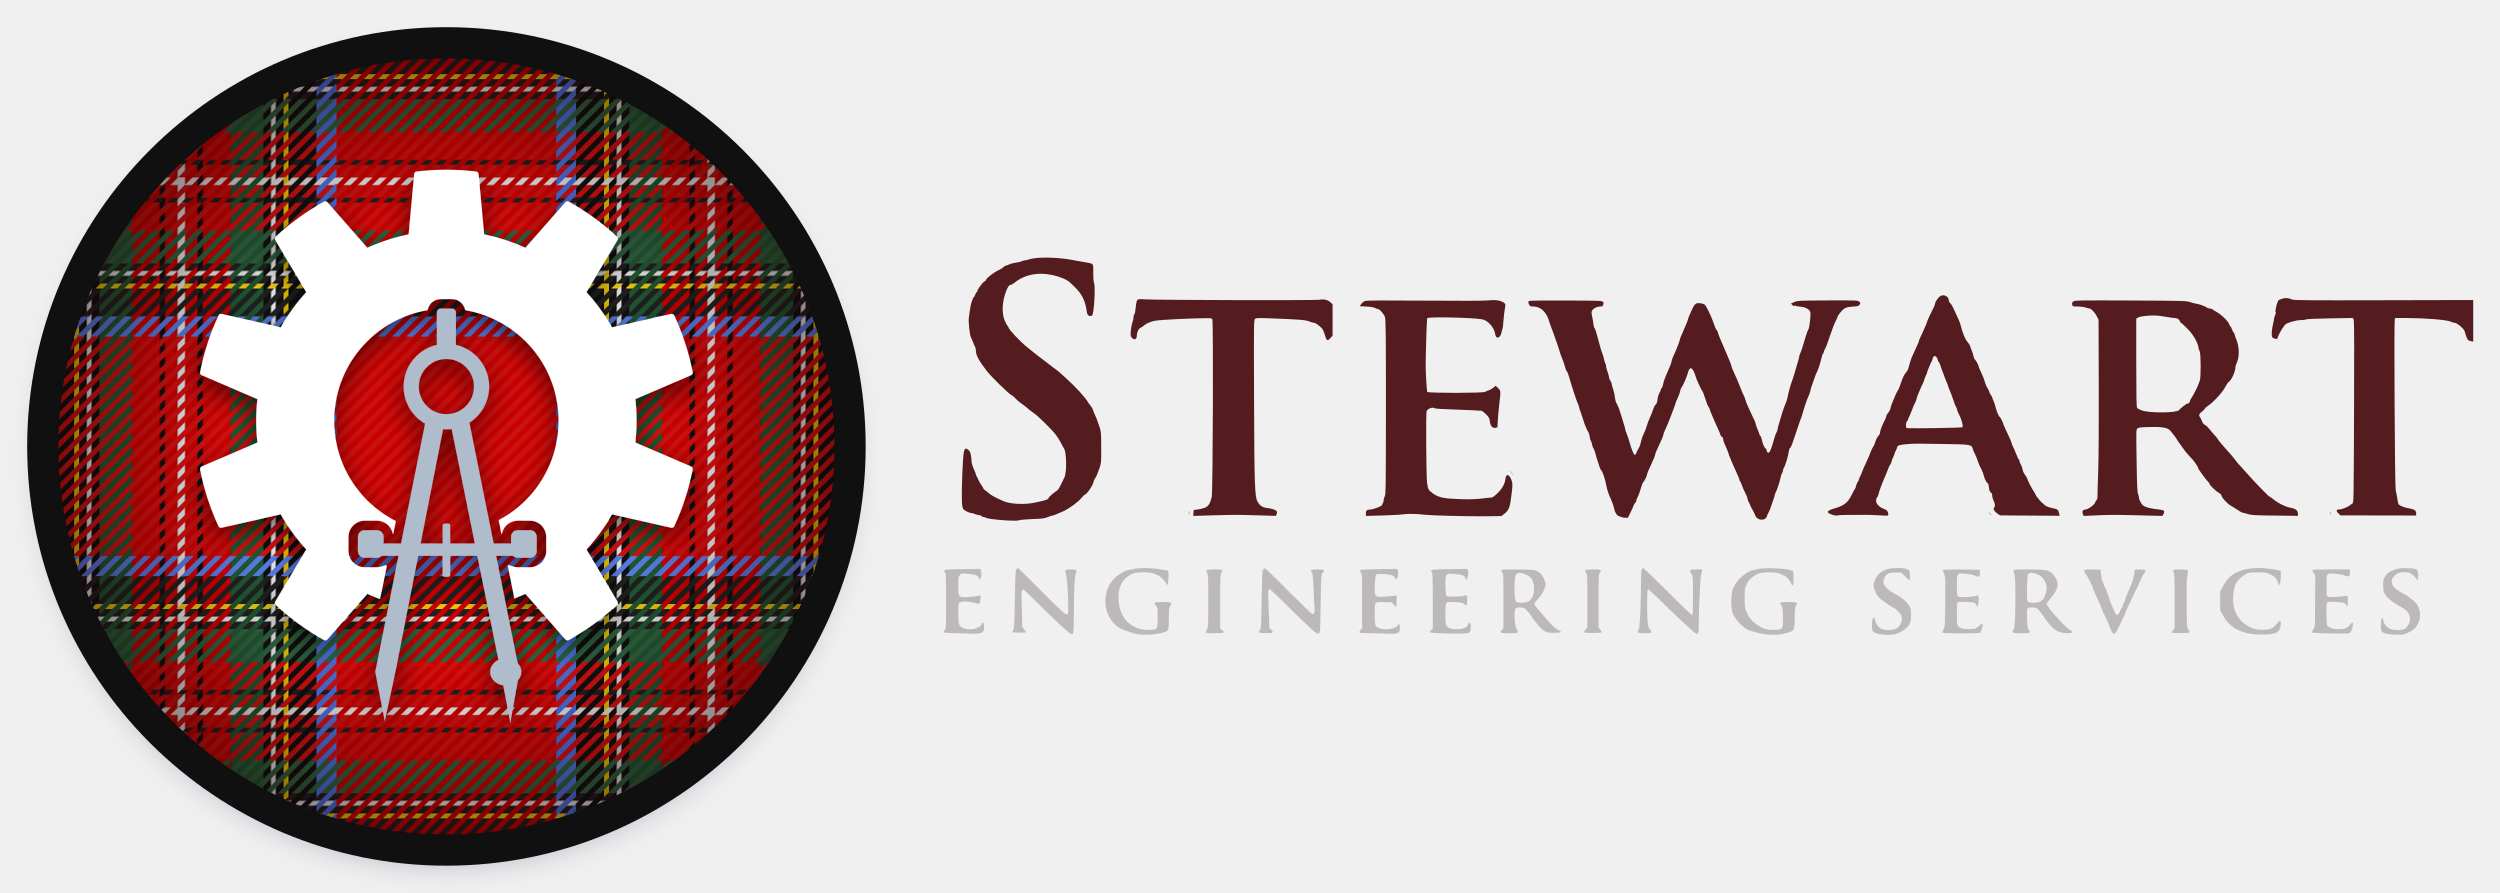
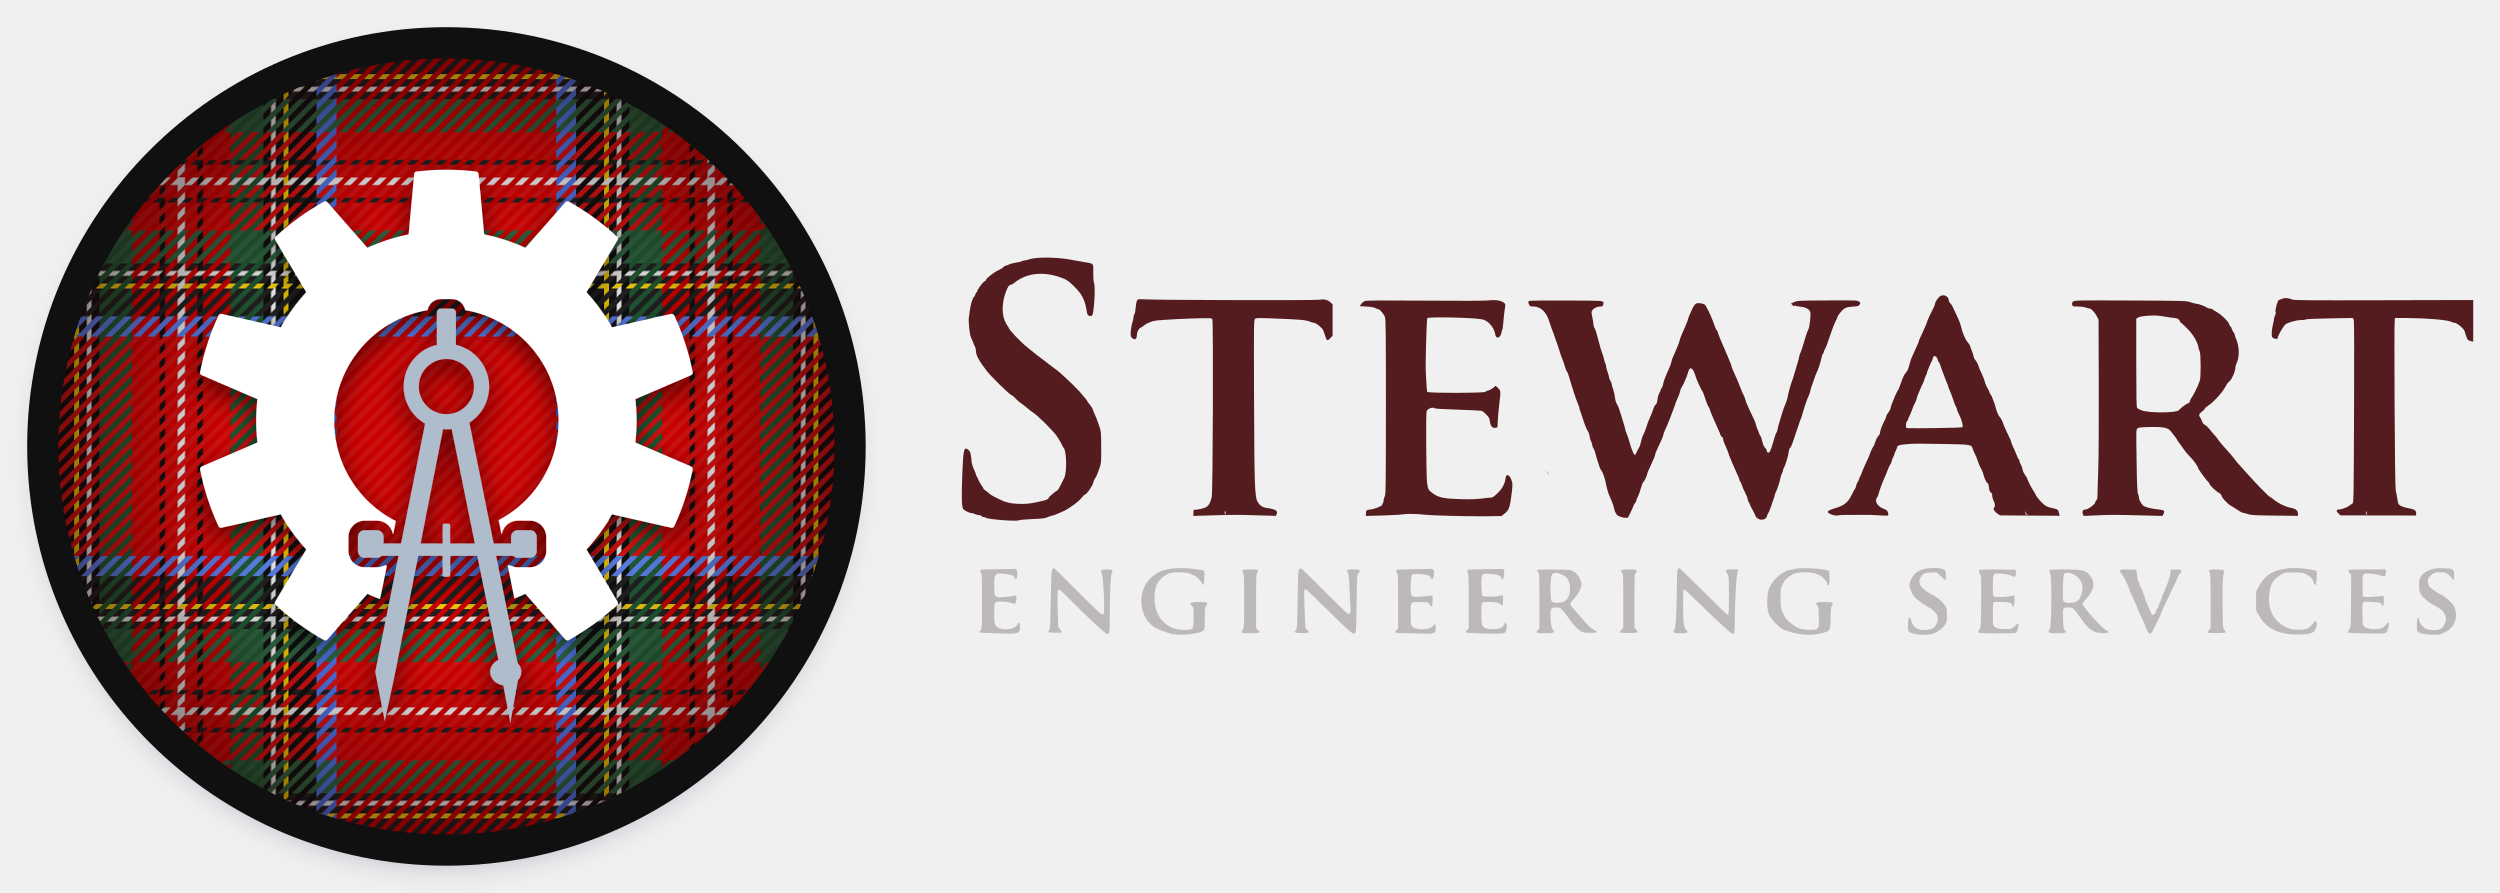
<svg xmlns="http://www.w3.org/2000/svg" viewBox="0 0 1288 460" width="1288" height="460">
  <defs>
    <pattern id="bd-tt-h" patternUnits="userSpaceOnUse" width="210" height="210" patternTransform="translate(173.4 173.4) scale(1.3)">
      <defs>
        <pattern id="bd-twill" width="4" height="4" patternUnits="userSpaceOnUse" patternTransform="rotate(45)">
          <rect width="2" height="4" fill="#fff" />
        </pattern>
        <mask id="bd-weft">
          <rect width="210" height="210" fill="url(#bd-twill)" />
        </mask>
      </defs>
      <g>
        <rect x="0" width="87" height="210" fill="#C80000" />
        <rect x="87" width="8" height="210" fill="#4A6FDB" />
        <rect x="95" width="11" height="210" fill="#101010" />
        <rect x="106" width="2" height="210" fill="#E8C000" />
        <rect x="108" width="3" height="210" fill="#101010" />
        <rect x="111" width="2" height="210" fill="#E0E0E0" />
        <rect x="113" width="3" height="210" fill="#101010" />
        <rect x="116" width="13" height="210" fill="#1E5631" />
        <rect x="129" width="11" height="210" fill="#C80000" />
        <rect x="140" width="2" height="210" fill="#101010" />
        <rect x="142" width="5" height="210" fill="#C80000" />
        <rect x="147" width="3" height="210" fill="#E0E0E0" />
        <rect x="150" width="5" height="210" fill="#C80000" />
        <rect x="155" width="2" height="210" fill="#101010" />
        <rect x="157" width="11" height="210" fill="#C80000" />
        <rect x="168" width="13" height="210" fill="#1E5631" />
        <rect x="181" width="3" height="210" fill="#101010" />
        <rect x="184" width="2" height="210" fill="#E0E0E0" />
        <rect x="186" width="3" height="210" fill="#101010" />
        <rect x="189" width="2" height="210" fill="#E8C000" />
        <rect x="191" width="11" height="210" fill="#101010" />
        <rect x="202" width="8" height="210" fill="#4A6FDB" />
      </g>
      <g mask="url(#bd-weft)" opacity="1">
        <g style="filter:none">
          <rect y="0" height="87" width="210" fill="#C80000" />
          <rect y="87" height="8" width="210" fill="#4A6FDB" />
          <rect y="95" height="11" width="210" fill="#101010" />
          <rect y="106" height="2" width="210" fill="#E8C000" />
          <rect y="108" height="3" width="210" fill="#101010" />
          <rect y="111" height="2" width="210" fill="#E0E0E0" />
          <rect y="113" height="3" width="210" fill="#101010" />
          <rect y="116" height="13" width="210" fill="#1E5631" />
          <rect y="129" height="11" width="210" fill="#C80000" />
          <rect y="140" height="2" width="210" fill="#101010" />
          <rect y="142" height="5" width="210" fill="#C80000" />
          <rect y="147" height="3" width="210" fill="#E0E0E0" />
          <rect y="150" height="5" width="210" fill="#C80000" />
          <rect y="155" height="2" width="210" fill="#101010" />
          <rect y="157" height="11" width="210" fill="#C80000" />
          <rect y="168" height="13" width="210" fill="#1E5631" />
          <rect y="181" height="3" width="210" fill="#101010" />
          <rect y="184" height="2" width="210" fill="#E0E0E0" />
          <rect y="186" height="3" width="210" fill="#101010" />
          <rect y="189" height="2" width="210" fill="#E8C000" />
          <rect y="191" height="11" width="210" fill="#101010" />
          <rect y="202" height="8" width="210" fill="#4A6FDB" />
        </g>
      </g>
      <rect width="210" height="210" fill="url(#bd-twill)" opacity=".07" />
    </pattern>
    <radialGradient id="bd-vig-h">
      <stop offset="58%" stop-color="#140000" stop-opacity="0" />
      <stop offset="100%" stop-color="#140000" stop-opacity=".4" />
    </radialGradient>
    <filter id="bd-sh-h" x="-25%" y="-25%" width="150%" height="150%">
      <feGaussianBlur in="SourceAlpha" stdDeviation="7" />
      <feOffset dy="5" result="b" />
      <feFlood flood-color="#000" flood-opacity=".55" />
      <feComposite in2="b" operator="in" />
      <feMerge>
        <feMergeNode />
        <feMergeNode in="SourceGraphic" />
      </feMerge>
    </filter>
    <filter id="bd-out-h" x="-20%" y="-20%" width="140%" height="140%">
      <feGaussianBlur in="SourceAlpha" stdDeviation="8" />
      <feOffset dy="6" result="b" />
      <feFlood flood-color="#0E2338" flood-opacity=".28" />
      <feComposite in2="b" operator="in" />
      <feMerge>
        <feMergeNode />
        <feMergeNode in="SourceGraphic" />
      </feMerge>
    </filter>
  </defs>
  <g filter="url(#bd-out-h)">
    <circle cx="230" cy="230" r="208.0" fill="#101010" />
  </g>
  <circle cx="230" cy="230" r="200" fill="url(#bd-tt-h)" />
  <circle cx="230" cy="230" r="200" fill="url(#bd-vig-h)" />
  <circle cx="230" cy="230" r="208.0" fill="none" stroke="#101010" stroke-width="16" />
  <g filter="url(#bd-sh-h)" transform="translate(101.6 89.4) scale(.98)">
    <defs>
      <mask id="ko-mr" maskUnits="userSpaceOnUse" x="-20" y="-20" width="320" height="340">
        <rect x="-20" y="-20" width="320" height="340" fill="#fff" />
        <g fill="#000" stroke="#000" stroke-width="10" stroke-linejoin="round">
          <rect x="126" y="71" width="10" height="24" rx="2" />
          <circle cx="131" cy="112" r="18.5" fill="none" stroke="#000" stroke-width="8" />
          <path d="M120.5 128H130.5L104.2 262 98.6 288 93.6 262Z" />
          <path d="M132.5 128H142.5L169.4 262 164.6 289 159.6 262Z" />
          <ellipse cx="162.2" cy="262" rx="8.2" ry="7.2" />
          <rect x="88" y="194.5" width="87" height="6.5" rx="1" />
          <rect x="84.5" y="187.5" width="13.5" height="14.5" rx="3.5" />
          <rect x="165" y="187.5" width="13.5" height="14.5" rx="3.5" />
          <rect x="129" y="184" width="4" height="28" rx="1" />
          <path d="M118 150H145L178 300H84Z" />
        </g>
      </mask>
    </defs>
    <path mask="url(#ko-mr)" fill="#FFFFFF" stroke="#FFFFFF" stroke-width="3" stroke-linejoin="round" fill-rule="evenodd" d="M149.46 33.24L146.45 0.42A130.5 130.5 0 0 0 115.55 0.42L112.54 33.24A98.5 98.5 0 0 0 89.06 40.87L89.06 40.87L67.33 16.08A130.5 130.5 0 0 0 42.33 34.25L59.20 62.57A98.5 98.5 0 0 0 44.68 82.55L44.68 82.55L12.54 75.26A130.5 130.5 0 0 0 2.99 104.65L33.28 117.65A98.5 98.5 0 0 0 33.28 142.35L33.28 142.35L2.99 155.35A130.5 130.5 0 0 0 12.54 184.74L44.68 177.45A98.5 98.5 0 0 0 59.20 197.43L59.20 197.43L42.33 225.75A130.5 130.5 0 0 0 67.33 243.92L89.06 219.13A98.5 98.5 0 0 0 112.54 226.76L112.54 226.76L115.55 259.58A130.5 130.5 0 0 0 146.45 259.58L149.46 226.76A98.5 98.5 0 0 0 172.94 219.13L172.94 219.13L194.67 243.92A130.5 130.5 0 0 0 219.67 225.75L202.80 197.43A98.5 98.5 0 0 0 217.32 177.45L217.32 177.45L249.46 184.74A130.5 130.5 0 0 0 259.01 155.35L228.72 142.35A98.5 98.5 0 0 0 228.72 117.65L228.72 117.65L259.01 104.65A130.5 130.5 0 0 0 249.46 75.26L217.32 82.55A98.5 98.5 0 0 0 202.80 62.57L202.80 62.57L219.67 34.25A130.5 130.5 0 0 0 194.67 16.08L172.94 40.87A98.5 98.5 0 0 0 149.46 33.24ZM191.50 130.00A60.5 60.5 0 1 0 70.50 130.00A60.5 60.5 0 1 0 191.50 130.00Z" />
    <g fill="#AEBCCB">
      <rect x="126" y="71" width="10" height="24" rx="2" />
      <circle cx="131" cy="112" r="18.5" fill="none" stroke="#AEBCCB" stroke-width="8" />
      <path d="M120.5 128H130.5L104.2 262 98.6 288 93.6 262Z" />
      <path d="M132.5 128H142.5L169.4 262 164.6 289 159.6 262Z" />
      <ellipse cx="162.2" cy="262" rx="8.2" ry="7.2" />
      <rect x="88" y="194.5" width="87" height="6.5" rx="1" />
      <rect x="84.5" y="187.5" width="13.5" height="14.5" rx="3.5" />
      <rect x="165" y="187.5" width="13.5" height="14.5" rx="3.5" />
      <rect x="129" y="184" width="4" height="28" rx="1" />
    </g>
  </g>
  <g transform="translate(486 132.7) scale(1.4) translate(-297 -74)">
    <g transform="translate(280 0) scale(.25)">
      <g transform="translate(0 1160) scale(.1 -.1)">
        <path fill="#551C20" d="M2020 8630 c-30 -4 -68 -12 -83 -18 -16 -7 -39 -12 -51 -12 -13 0 -36 -6 -52 -14 -16 -8 -56 -17 -89 -21 -33 -4 -77 -16 -97 -26 -20 -10 -43 -19 -51 -19 -8 0 -22 -10 -33 -21 -10 -12 -43 -32 -72 -45 -63 -28 -182 -119 -182 -140 0 -8 -11 -19 -24 -25 -26 -12 -106 -120 -106 -144 0 -8 -4 -15 -9 -15 -5 0 -15 -16 -21 -35 -6 -19 -15 -35 -20 -35 -4 0 -17 -26 -28 -57 -18 -52 -28 -103 -47 -252 -7 -56 13 -249 30 -281 7 -14 21 -45 30 -70 9 -25 23 -57 31 -72 8 -14 14 -44 14 -66 0 -59 49 -149 159 -290 67 -87 324 -338 364 -357 20 -9 47 -32 61 -50 14 -18 49 -48 78 -68 29 -19 70 -51 92 -71 21 -20 63 -52 92 -71 64 -41 271 -245 335 -330 25 -33 58 -87 74 -120 16 -33 35 -67 41 -75 38 -47 43 -351 7 -425 -11 -22 -35 -72 -54 -111 -19 -39 -41 -75 -50 -80 -39 -22 -129 -100 -129 -111 0 -16 -30 -31 -82 -43 -24 -5 -74 -16 -113 -25 -152 -35 -367 -26 -470 20 -129 56 -198 95 -230 130 -5 5 -22 18 -37 28 -16 10 -28 22 -28 27 0 6 -15 32 -34 58 -18 27 -37 59 -41 73 -4 13 -14 33 -21 44 -8 11 -14 25 -14 32 0 7 -14 42 -30 77 -17 36 -32 86 -34 113 -7 107 -18 147 -45 170 -67 57 -77 17 -92 -363 -12 -324 -9 -469 12 -502 14 -23 90 -62 120 -62 11 0 36 -7 57 -16 20 -9 46 -16 58 -15 11 1 27 -5 34 -13 7 -9 22 -16 34 -16 12 0 26 -4 32 -9 27 -25 451 -58 489 -38 11 6 99 14 196 18 147 5 183 10 223 28 27 11 55 21 63 21 15 0 88 28 168 65 86 39 221 137 265 193 23 28 46 52 51 52 26 0 116 126 128 181 5 22 15 48 23 57 19 23 32 54 65 147 27 79 28 83 27 310 -1 213 -2 236 -24 300 -28 87 -56 158 -81 210 -10 22 -19 45 -19 52 0 6 -18 34 -40 62 -22 28 -40 53 -40 57 0 7 -67 90 -120 147 -94 103 -297 291 -350 325 -14 9 -41 30 -62 47 -20 16 -73 57 -117 90 -45 33 -104 78 -130 100 -27 22 -72 58 -100 80 -100 78 -281 269 -281 296 0 4 -6 14 -14 22 -8 8 -27 43 -42 78 -42 100 -40 256 6 394 33 97 57 135 87 135 8 0 33 15 56 34 183 146 445 168 717 57 52 -21 83 -44 156 -116 120 -118 162 -203 189 -387 6 -41 42 -61 74 -41 28 18 53 412 30 479 -9 25 -13 79 -12 157 2 138 14 126 -142 152 -55 9 -134 23 -175 31 -165 32 -401 43 -550 24z M15359 8075 c-30 -16 -79 -84 -79 -109 0 -9 -9 -34 -19 -54 -42 -80 -101 -209 -101 -220 0 -6 -18 -51 -40 -99 -75 -162 -80 -173 -80 -184 0 -6 -18 -50 -41 -97 -64 -139 -75 -164 -88 -212 -7 -25 -18 -63 -24 -85 -6 -22 -24 -54 -40 -72 -16 -17 -37 -55 -48 -85 -41 -119 -55 -154 -71 -178 -9 -14 -23 -41 -31 -60 -55 -128 -66 -159 -73 -194 -3 -21 -20 -53 -35 -71 -16 -18 -29 -40 -29 -50 0 -9 -6 -29 -14 -43 -43 -81 -76 -162 -76 -190 0 -17 -8 -39 -19 -49 -23 -22 -36 -47 -57 -109 -9 -27 -19 -51 -23 -54 -9 -8 -51 -96 -51 -108 0 -6 -24 -62 -54 -124 -29 -62 -59 -131 -66 -153 -7 -22 -19 -49 -26 -60 -8 -11 -14 -27 -14 -36 0 -9 -9 -27 -19 -41 -11 -13 -22 -41 -26 -61 -4 -21 -11 -40 -16 -42 -4 -3 -26 -43 -48 -88 -55 -113 -112 -158 -246 -197 -124 -36 -136 -61 -46 -94 35 -12 63 -16 89 -11 20 3 53 6 72 6 19 0 107 0 195 1 181 3 195 2 358 -7 114 -7 117 -7 117 13 0 41 -21 69 -64 83 -65 22 -116 73 -116 119 0 21 6 43 14 49 8 7 18 27 21 44 8 39 50 156 77 217 19 41 40 91 72 175 6 17 19 41 29 55 9 13 17 32 17 42 0 10 9 35 20 55 11 21 20 43 20 50 0 7 9 30 20 50 11 21 20 43 20 49 0 27 36 39 139 47 138 10 109 10 541 3 418 -7 414 -7 435 -77 6 -19 17 -45 25 -59 16 -28 35 -74 56 -139 8 -25 27 -67 43 -95 15 -28 31 -68 35 -89 9 -47 42 -113 60 -120 8 -3 15 -28 18 -62 4 -43 10 -59 26 -71 16 -11 22 -26 22 -50 0 -19 9 -52 20 -74 23 -45 26 -84 7 -102 -19 -17 5 -57 52 -89 l36 -24 438 -3 439 -3 -7 33 c-13 58 -20 64 -103 81 -46 10 -89 26 -103 38 -13 12 -35 31 -49 43 -30 27 -90 102 -90 113 0 5 -15 31 -33 58 -35 54 -82 147 -92 182 -3 12 -19 37 -34 57 -16 20 -31 54 -35 79 -4 23 -15 56 -26 72 -11 17 -20 40 -20 53 0 12 -4 22 -9 22 -5 0 -15 17 -21 38 -7 20 -30 74 -51 120 -22 45 -39 87 -39 94 0 11 -6 25 -79 180 -23 48 -41 92 -41 97 0 14 -40 90 -50 96 -15 9 -49 89 -60 140 -6 28 -20 69 -30 92 -11 24 -20 48 -20 54 0 6 -9 22 -20 36 -11 14 -20 32 -20 39 0 8 -13 35 -29 62 -17 26 -35 68 -40 94 -6 26 -29 84 -51 130 -22 46 -40 88 -40 95 0 18 -39 89 -55 103 -8 7 -17 28 -21 49 -3 20 -14 54 -23 76 -10 22 -21 52 -25 68 -3 15 -22 44 -40 65 -34 37 -76 139 -97 232 -5 25 -21 70 -35 100 -14 30 -34 73 -44 95 -42 95 -56 121 -77 142 -13 12 -23 32 -23 45 -1 55 -70 91 -121 63z m-55 -907 c9 -12 16 -30 16 -40 0 -10 4 -18 8 -18 4 0 14 -17 21 -37 7 -21 21 -62 32 -90 11 -29 29 -79 41 -110 11 -32 27 -70 34 -85 8 -14 14 -31 14 -38 0 -6 9 -30 19 -53 20 -43 54 -136 73 -197 5 -19 17 -44 24 -55 8 -11 14 -27 14 -37 0 -10 13 -41 28 -70 40 -76 67 -173 54 -195 -6 -9 -671 -20 -819 -14 -19 1 -17 85 2 101 8 7 15 18 15 24 0 6 7 25 16 41 9 17 29 65 45 107 15 43 35 88 43 100 7 13 17 37 21 53 3 17 12 44 19 60 7 17 23 55 35 85 13 30 31 72 42 92 10 20 19 43 19 50 1 7 9 31 20 53 11 22 19 45 20 50 0 14 59 156 69 169 5 6 12 26 16 44 8 38 36 43 59 10z M20390 8035 c-19 -8 -42 -17 -52 -20 -20 -8 -60 -164 -46 -181 5 -7 2 -23 -7 -40 -8 -16 -15 -37 -15 -46 0 -9 -6 -43 -14 -75 -23 -93 -29 -185 -14 -205 18 -24 78 -36 78 -15 0 27 65 145 110 198 23 28 163 69 234 69 34 0 66 4 72 9 5 6 158 13 352 16 l342 6 11 -28 c7 -19 9 -421 5 -1298 -6 -1462 -4 -1394 -30 -1409 -10 -6 -31 -21 -45 -32 -28 -23 -119 -54 -158 -54 -32 0 -30 -26 5 -58 l29 -27 556 -1 557 -1 0 33 c0 43 -24 59 -115 75 -38 6 -88 22 -110 34 -40 23 -40 24 -52 106 -7 46 -18 102 -24 124 -13 42 -26 2465 -14 2512 l5 23 179 0 c284 -2 579 -26 643 -54 21 -9 44 -16 52 -16 39 0 143 -89 152 -130 7 -33 32 -101 43 -118 4 -7 24 -17 45 -22 l36 -8 0 307 0 306 -1319 -3 c-1131 -3 -1323 -1 -1348 11 -44 22 -104 27 -143 12z M3538 8018 c-11 -9 -19 -41 -26 -113 -5 -56 -15 -101 -21 -103 -6 -2 -11 -19 -11 -38 0 -18 -7 -51 -15 -71 -8 -21 -19 -74 -24 -118 -11 -88 -1 -119 47 -136 25 -9 42 18 42 68 0 36 29 91 52 99 10 3 34 19 52 34 41 36 123 68 195 75 111 11 420 27 608 31 186 4 192 4 203 -16 16 -30 8 -2545 -9 -2615 -22 -96 -50 -138 -106 -159 -27 -10 -75 -21 -105 -25 l-55 -6 -3 -44 -3 -44 298 9 c335 9 335 9 673 -1 l245 -7 12 28 c21 47 -22 72 -151 89 -59 8 -98 35 -130 90 -42 71 -48 251 -52 1522 -4 1079 -3 1152 13 1169 16 15 35 16 213 10 440 -16 535 -24 589 -47 24 -10 54 -19 66 -19 22 0 78 -39 120 -84 12 -13 30 -54 40 -90 25 -91 38 -100 81 -53 l34 37 0 231 0 231 -29 27 c-43 40 -96 53 -165 40 -59 -11 -2393 -5 -2571 6 -66 5 -94 3 -107 -7z M8700 8009 c-45 -6 -420 -7 -926 -3 -622 5 -861 3 -885 -5 -19 -6 -44 -26 -57 -44 l-22 -32 97 -6 c63 -3 110 -11 130 -22 18 -9 38 -17 46 -17 22 0 83 -72 98 -116 12 -32 14 -261 14 -1324 -1 -1195 -2 -1287 -18 -1317 -9 -18 -17 -45 -17 -62 0 -16 -4 -33 -10 -36 -5 -3 -10 -14 -10 -24 0 -20 -134 -71 -187 -71 -38 0 -53 -16 -53 -58 l0 -35 258 7 c141 4 276 12 298 18 39 9 223 5 304 -7 78 -11 632 -26 875 -23 l261 3 50 40 c63 50 78 96 104 327 10 95 10 113 -5 158 -28 84 -79 106 -88 38 -10 -86 -43 -150 -114 -221 -45 -45 -75 -68 -92 -69 -14 0 -37 -3 -51 -4 -171 -22 -237 -25 -410 -20 -240 7 -321 24 -404 85 -68 50 -71 56 -85 156 -13 91 -19 1016 -7 1053 11 34 85 65 112 47 16 -11 102 -16 352 -24 181 -6 338 -14 348 -17 11 -4 40 -28 66 -54 40 -41 47 -53 53 -102 9 -70 38 -103 83 -94 l29 7 6 117 c4 64 14 171 22 237 22 175 21 185 -19 224 l-35 34 -39 -32 c-22 -17 -54 -34 -71 -37 -17 -4 -36 -13 -42 -20 -16 -20 -843 -21 -856 -1 -7 11 -24 305 -23 397 4 302 17 678 23 688 15 22 640 10 803 -16 91 -15 182 -117 199 -224 12 -75 76 -54 91 30 4 20 10 42 14 47 4 6 11 60 15 120 4 61 13 141 20 179 12 67 12 70 -9 88 -44 37 -128 50 -236 37z M9313 8003 c-26 -5 -28 -18 -10 -56 11 -24 18 -27 61 -27 109 0 198 -84 236 -225 5 -16 20 -59 33 -95 25 -64 32 -85 67 -185 9 -27 22 -66 30 -85 7 -19 18 -55 25 -80 7 -25 19 -61 28 -80 21 -50 37 -97 53 -155 8 -27 19 -51 24 -53 5 -2 19 -36 30 -75 42 -148 113 -363 131 -399 10 -20 19 -44 19 -53 0 -9 8 -37 19 -63 10 -26 28 -81 41 -122 22 -75 55 -152 76 -180 6 -8 14 -37 18 -64 3 -27 11 -55 17 -63 7 -7 16 -34 20 -60 5 -26 14 -50 20 -53 5 -4 16 -31 24 -61 13 -50 20 -76 62 -204 9 -27 22 -54 29 -60 18 -14 53 -116 69 -200 16 -86 38 -150 77 -234 16 -35 35 -89 41 -120 6 -31 17 -62 24 -69 7 -7 13 -17 13 -22 0 -17 82 -50 124 -50 l43 0 41 83 c22 45 43 92 46 104 4 11 13 27 21 33 8 7 15 20 15 29 0 9 7 30 16 46 20 39 41 97 60 165 8 30 21 60 28 65 15 11 56 97 56 116 0 6 9 33 21 58 12 25 29 64 39 86 10 22 27 61 39 88 11 26 21 54 21 63 0 8 8 32 19 52 17 35 26 54 80 175 11 26 21 54 21 62 0 13 13 44 61 150 10 22 27 65 38 95 11 30 34 90 51 134 16 43 30 82 30 87 0 5 13 36 29 69 16 33 32 78 36 100 4 22 12 46 18 53 22 23 87 173 101 232 17 70 53 74 83 8 12 -27 25 -61 29 -78 8 -35 81 -193 99 -215 7 -8 27 -61 44 -117 18 -56 39 -107 47 -114 8 -6 14 -18 14 -25 0 -7 9 -33 19 -56 10 -24 29 -68 41 -98 13 -30 40 -92 61 -137 22 -46 39 -88 39 -95 0 -7 9 -19 20 -26 11 -7 20 -23 20 -36 0 -22 15 -61 61 -163 10 -24 19 -47 19 -53 0 -5 9 -29 19 -52 10 -24 29 -68 41 -98 13 -30 40 -92 61 -137 22 -46 39 -89 39 -97 0 -8 4 -17 9 -21 5 -3 15 -22 21 -43 11 -36 36 -92 72 -163 10 -20 18 -45 18 -56 0 -10 6 -27 14 -38 7 -11 17 -31 21 -45 4 -14 20 -45 35 -70 15 -25 33 -63 41 -84 29 -81 154 -88 174 -9 3 15 12 35 19 43 7 8 23 47 36 85 12 39 31 93 41 120 11 28 19 56 19 64 0 7 7 25 15 39 19 34 61 165 70 217 4 22 13 50 21 62 8 12 14 30 14 40 0 10 6 27 13 38 20 30 67 184 71 235 3 24 10 49 18 55 14 11 30 47 60 140 11 33 23 69 27 80 5 11 21 58 36 105 14 46 31 93 36 103 6 10 18 48 28 85 25 90 69 219 91 262 9 19 20 53 24 75 4 22 14 54 21 70 7 17 23 62 35 100 13 39 27 77 32 85 23 40 55 136 74 220 8 36 19 67 24 68 6 2 10 11 10 21 0 9 6 26 14 37 15 22 34 71 96 255 21 63 50 136 64 162 14 25 26 50 26 56 0 22 64 104 101 128 31 20 54 26 124 31 78 4 88 7 103 30 15 23 15 25 -8 44 -23 18 -42 19 -464 17 -429 -2 -442 -3 -490 -24 l-49 -22 23 -23 c18 -18 24 -20 31 -9 5 8 9 9 9 3 0 -7 26 -13 68 -16 82 -5 146 -40 155 -85 8 -41 -13 -224 -29 -250 -15 -24 -40 -98 -74 -218 -12 -44 -31 -98 -41 -121 -10 -23 -19 -47 -19 -55 0 -8 -9 -45 -21 -84 -11 -38 -30 -101 -41 -140 -25 -84 -37 -123 -48 -150 -21 -57 -51 -167 -60 -220 -6 -33 -21 -82 -34 -110 -13 -27 -35 -88 -49 -135 -14 -47 -35 -116 -46 -155 -12 -38 -21 -77 -21 -85 0 -8 -7 -28 -16 -45 -16 -29 -21 -47 -62 -187 -25 -87 -48 -124 -68 -107 -8 6 -14 19 -14 29 0 10 -7 23 -16 31 -23 19 -40 58 -54 122 -6 31 -15 57 -20 57 -5 0 -14 17 -20 38 -7 20 -20 56 -31 79 -10 24 -19 49 -19 58 0 16 -17 55 -96 220 -29 61 -55 126 -59 145 -4 19 -15 49 -25 65 -9 17 -27 57 -39 90 -31 82 -67 167 -107 253 -19 40 -34 79 -34 87 0 8 -9 34 -19 57 -10 24 -29 68 -41 98 -13 30 -34 80 -47 110 -48 106 -93 219 -93 233 0 6 -6 18 -14 26 -14 15 -23 37 -60 141 -33 90 -95 216 -118 237 -10 9 -40 18 -68 21 -73 7 -84 -5 -159 -182 -12 -27 -21 -53 -21 -59 0 -6 -8 -29 -18 -51 -11 -23 -29 -66 -41 -96 -13 -30 -32 -74 -42 -98 -10 -23 -19 -48 -19 -55 0 -13 -31 -98 -60 -162 -10 -22 -27 -61 -39 -88 -11 -26 -21 -54 -21 -63 0 -15 -26 -86 -60 -159 -40 -89 -59 -142 -65 -182 -4 -23 -13 -47 -21 -54 -8 -6 -14 -18 -14 -27 0 -8 -9 -30 -21 -48 -11 -19 -23 -60 -26 -91 -4 -43 -12 -64 -29 -79 -13 -12 -30 -48 -39 -79 -10 -31 -30 -82 -45 -113 -15 -32 -36 -86 -46 -122 -10 -36 -30 -88 -45 -117 -15 -28 -33 -80 -39 -114 -7 -35 -21 -76 -32 -92 -12 -17 -27 -46 -34 -66 -7 -20 -18 -36 -25 -36 -15 0 -49 82 -79 190 -12 44 -31 99 -41 123 -10 23 -19 48 -19 55 0 6 -9 41 -20 77 -11 36 -34 111 -51 167 -16 56 -41 117 -53 136 -15 22 -25 56 -30 101 -4 37 -16 89 -26 117 -11 27 -20 60 -20 72 0 12 -9 36 -20 52 -11 17 -20 39 -20 51 0 12 -11 52 -25 89 -13 37 -22 72 -19 76 3 5 -2 21 -10 37 -8 15 -17 46 -21 67 -4 22 -15 60 -25 85 -17 43 -32 96 -81 280 -12 47 -27 88 -33 92 -5 3 -11 19 -13 35 -6 51 -13 97 -25 150 -9 45 -9 56 6 78 21 32 72 55 120 55 30 0 35 4 41 31 8 37 7 38 -42 50 -37 8 -996 10 -1040 2z M17312 7993 c-15 -13 -20 -25 -15 -45 5 -28 7 -28 82 -28 42 -1 94 -7 116 -15 22 -8 48 -15 58 -15 24 0 82 -63 110 -120 l22 -45 3 -945 c2 -598 -1 -1070 -8 -1285 -7 -187 -12 -356 -11 -377 0 -20 -6 -41 -14 -48 -8 -7 -15 -17 -15 -22 0 -37 -107 -118 -156 -118 -29 0 -43 -28 -31 -61 l12 -32 205 9 c216 9 244 9 680 -2 l275 -7 14 25 c25 48 13 62 -59 69 -103 10 -192 30 -227 51 -33 19 -73 89 -73 125 0 11 -6 36 -14 54 -11 26 -16 136 -21 491 -7 447 -7 456 12 473 17 14 48 18 184 21 189 4 264 -10 302 -57 12 -15 36 -43 52 -64 17 -20 36 -49 44 -63 7 -15 28 -45 45 -67 17 -22 45 -60 61 -85 17 -25 55 -70 85 -100 58 -58 120 -146 120 -168 0 -14 130 -191 156 -212 7 -7 14 -18 14 -24 0 -17 99 -111 137 -130 21 -10 35 -26 39 -44 8 -33 86 -116 134 -143 19 -11 47 -27 61 -37 79 -53 96 -63 119 -68 14 -2 50 -12 80 -22 46 -14 111 -17 393 -20 l337 -4 0 25 c0 56 -30 80 -119 97 -68 13 -171 63 -235 116 -30 24 -59 44 -63 44 -12 0 -226 221 -343 354 -52 59 -104 118 -116 129 -12 12 -34 40 -50 62 -16 21 -36 46 -44 55 -8 9 -37 42 -65 74 -27 32 -65 75 -84 95 -18 20 -43 52 -56 71 -12 19 -35 49 -51 65 -16 17 -48 54 -71 84 -24 30 -56 61 -73 69 -19 9 -33 27 -41 51 -7 20 -20 46 -29 59 -24 30 -16 54 31 88 21 16 39 34 39 41 0 6 24 27 54 47 76 50 209 197 246 271 16 33 39 66 50 73 41 25 100 155 100 220 0 11 6 33 14 49 50 101 46 258 -10 380 -7 17 -14 38 -14 46 0 8 -9 25 -19 39 -11 13 -23 36 -26 51 -4 14 -13 31 -21 38 -8 6 -14 15 -14 20 0 37 -124 158 -200 196 -19 10 -41 24 -48 31 -7 6 -25 12 -39 12 -15 0 -34 6 -42 13 -21 18 -127 57 -154 57 -12 0 -51 10 -87 22 -65 22 -71 22 -886 26 -780 3 -821 2 -842 -15z m1353 -223 c60 -11 125 -20 144 -20 35 0 71 -23 71 -46 0 -7 8 -17 17 -22 9 -5 51 -44 93 -86 85 -84 152 -197 165 -277 4 -24 12 -50 18 -58 19 -22 20 -398 2 -434 -8 -17 -15 -34 -15 -38 0 -16 -83 -184 -107 -215 -12 -17 -23 -37 -23 -45 0 -19 -20 -39 -38 -39 -13 0 -110 -75 -124 -96 -27 -41 -426 -45 -543 -5 -32 11 -65 28 -72 37 -10 14 -13 154 -13 666 l0 648 26 17 c26 17 111 28 235 31 30 1 104 -7 164 -18z" />
-         <path fill="#BDB9BA" d="M9028 5482 c9 -10 22 -27 29 -38 6 -10 12 -14 12 -8 1 15 -38 64 -50 64 -5 0 -1 -8 9 -18z M4290 4886 c0 -14 5 -28 10 -31 6 -4 10 7 10 24 0 17 -4 31 -10 31 -5 0 -10 -11 -10 -24z M16071 4895 c-1 -25 17 -45 39 -45 12 1 11 3 -3 11 -10 6 -22 20 -27 32 -8 21 -9 21 -9 2z M21090 4888 c0 -15 5 -30 10 -33 13 -8 13 25 0 45 -8 12 -10 9 -10 -12z M1761 4057 c-19 -24 -22 -64 -29 -479 -7 -369 -10 -409 -26 -427 -9 -10 -13 -22 -8 -25 14 -8 189 -12 197 -4 4 4 -6 23 -22 41 l-30 35 -8 267 c-6 234 -5 269 8 283 14 14 32 -1 180 -149 264 -265 488 -474 534 -498 38 -20 43 9 44 261 1 358 12 609 29 634 25 40 8 54 -67 54 -92 0 -101 -7 -79 -61 24 -59 47 -567 27 -597 -17 -27 -66 16 -395 347 -182 182 -333 331 -337 331 -3 0 -12 -6 -18 -13z M3470 4054 c-25 -7 -54 -14 -64 -14 -30 0 -115 -45 -176 -93 -195 -153 -222 -481 -55 -675 67 -77 136 -113 320 -167 132 -39 451 -5 492 51 9 13 13 62 13 175 0 141 2 159 20 182 39 49 23 57 -123 57 -111 0 -128 -11 -86 -56 23 -25 24 -32 24 -171 0 -183 0 -183 -141 -183 -258 0 -431 184 -435 465 -3 177 54 283 191 356 65 35 283 35 345 1 22 -12 45 -22 51 -22 18 0 103 -86 114 -115 17 -46 27 -26 33 72 7 106 1 123 -42 123 -14 0 -61 7 -104 15 -101 19 -315 19 -377 -1z M5392 4052 c-18 -18 -19 -43 -26 -448 -7 -417 -8 -430 -28 -451 -30 -32 -19 -38 88 -41 107 -4 127 8 80 50 l-26 23 -11 279 c-9 231 -9 280 3 287 7 5 16 8 20 6 3 -1 148 -141 321 -311 322 -316 362 -351 391 -340 24 9 24 14 31 459 6 388 7 411 25 430 42 45 28 55 -69 55 -98 0 -112 -7 -86 -47 14 -21 18 -67 26 -260 5 -130 11 -250 14 -267 8 -39 -9 -86 -30 -86 -9 0 -161 145 -338 323 -389 390 -360 364 -385 339z M10960 4051 c-6 -11 -10 -93 -10 -193 -1 -353 -17 -667 -35 -694 -30 -46 -16 -54 89 -54 107 0 121 8 81 50 -36 37 -44 109 -45 383 0 160 3 209 13 213 7 2 87 -70 182 -164 210 -209 483 -462 519 -482 40 -21 46 -5 46 145 0 195 20 633 31 690 6 28 13 62 16 78 l5 27 -86 0 c-101 0 -109 -7 -74 -66 23 -38 23 -45 23 -324 0 -220 -3 -285 -12 -285 -7 0 -170 156 -361 348 -192 191 -354 347 -360 347 -6 0 -16 -9 -22 -19z M12675 4055 c-27 -8 -59 -14 -70 -15 -21 0 -103 -40 -133 -65 -9 -7 -32 -26 -50 -41 -36 -29 -72 -78 -112 -153 -37 -71 -43 -296 -8 -384 32 -83 159 -215 233 -241 210 -74 381 -88 545 -46 129 34 128 31 132 223 2 134 6 166 20 186 30 42 10 51 -114 51 -119 0 -139 -10 -102 -51 16 -18 20 -41 22 -151 6 -204 3 -208 -136 -208 -117 0 -176 21 -268 93 -72 57 -94 84 -130 168 -27 60 -28 73 -28 209 0 143 0 146 31 205 32 63 78 106 153 146 65 35 283 35 345 1 22 -12 45 -22 52 -22 22 0 102 -89 105 -118 2 -16 9 -27 18 -27 12 0 15 18 15 104 0 82 -3 105 -15 111 -68 34 -411 51 -505 25z M14560 4048 c-96 -34 -151 -93 -180 -194 -11 -37 -10 -50 8 -103 28 -82 66 -128 154 -186 40 -26 85 -56 100 -66 15 -11 31 -19 35 -19 13 -1 78 -63 96 -92 37 -60 12 -155 -53 -203 -48 -35 -196 -37 -245 -3 -41 28 -71 73 -79 121 -8 45 -31 49 -40 6 -8 -43 -7 -151 2 -166 34 -54 269 -76 368 -36 80 34 142 80 171 131 25 43 28 56 27 144 0 88 -3 100 -27 135 -54 77 -121 129 -259 200 -15 8 -48 35 -73 59 -52 53 -60 104 -25 161 33 55 64 68 157 68 l82 0 58 -57 c32 -32 62 -58 66 -58 4 0 7 33 5 73 -3 71 -3 72 -38 89 -50 26 -233 23 -310 -4z M19830 4046 c-151 -39 -239 -106 -309 -236 l-46 -85 0 -140 1 -140 44 -79 c108 -190 290 -277 574 -275 204 1 257 28 271 136 6 45 4 54 -11 60 -11 4 -19 2 -22 -6 -8 -24 -65 -82 -96 -98 -52 -27 -199 -29 -269 -5 -222 79 -330 270 -296 526 19 142 57 200 184 277 37 22 50 24 171 24 123 0 134 -2 186 -28 69 -35 95 -62 111 -116 6 -23 17 -42 22 -42 12 0 23 66 24 148 1 57 -1 63 -21 67 -207 44 -379 48 -518 12z M22050 4047 c-83 -29 -111 -48 -146 -99 -27 -38 -29 -49 -29 -132 0 -76 4 -97 22 -126 41 -66 115 -125 252 -200 82 -46 121 -101 121 -172 0 -49 -32 -111 -71 -140 -39 -29 -186 -28 -234 2 -50 31 -82 74 -90 120 -4 22 -10 40 -15 40 -19 0 -28 -171 -11 -199 19 -30 112 -53 221 -53 98 -1 109 1 172 31 79 38 118 73 147 135 44 89 37 198 -17 279 -29 43 -135 131 -177 147 -42 16 -148 89 -169 117 -10 14 -21 44 -23 67 -4 36 0 46 31 83 44 51 88 66 171 61 55 -3 69 -9 108 -41 25 -21 49 -46 52 -57 13 -41 25 -18 25 50 0 95 -14 104 -165 107 -92 2 -120 -1 -175 -20z M952 4053 c-210 -3 -254 -6 -258 -18 -3 -8 1 -22 10 -30 14 -15 16 -64 16 -423 0 -403 0 -406 -22 -429 -30 -33 -19 -37 90 -39 53 -1 167 -5 253 -9 216 -10 249 7 237 125 -4 43 -23 49 -36 11 -24 -67 -191 -98 -282 -51 -51 26 -60 59 -60 227 0 130 0 133 25 149 30 19 176 11 238 -14 46 -18 53 -12 63 56 8 53 -3 67 -41 52 -15 -6 -76 -13 -135 -17 -149 -8 -150 -7 -150 166 0 117 2 131 22 156 21 27 23 28 99 22 125 -10 169 -25 182 -60 9 -28 11 -29 24 -12 25 35 12 155 -16 143 -4 -2 -120 -4 -259 -5z M7075 4053 c-137 -2 -253 -7 -258 -12 -5 -5 -1 -21 10 -37 17 -26 18 -56 18 -425 l0 -397 -25 -27 c-34 -37 -16 -45 95 -43 50 0 162 -3 250 -7 213 -9 235 -2 235 87 0 56 -12 67 -34 33 -36 -55 -195 -76 -282 -36 -50 23 -54 39 -54 222 0 167 -4 162 139 157 l114 -3 28 -35 c16 -18 31 -31 34 -28 4 3 7 41 8 84 l2 79 -30 -3 c-16 -1 -76 -7 -132 -12 -121 -12 -147 -5 -157 40 -14 71 -2 267 18 287 10 10 156 5 208 -7 38 -10 52 -19 65 -43 15 -29 16 -30 29 -12 8 10 14 26 14 36 0 9 3 30 6 46 6 31 -16 65 -39 61 -7 -2 -124 -4 -262 -5z M8112 4053 c-204 -3 -244 -6 -249 -18 -3 -9 1 -23 8 -32 11 -13 14 -94 14 -419 l0 -402 -25 -27 c-18 -20 -21 -28 -12 -34 7 -4 127 -11 266 -15 262 -6 310 -2 320 32 15 55 16 98 2 117 -14 19 -15 19 -30 -16 -19 -46 -75 -69 -169 -69 -94 0 -144 22 -157 69 -13 47 -13 287 0 312 9 17 22 19 104 19 101 0 152 -12 178 -41 21 -25 27 -11 29 74 2 69 -2 74 -45 59 -44 -16 -244 -18 -259 -3 -8 7 -13 58 -15 132 -6 187 2 201 106 194 129 -10 172 -23 184 -56 18 -52 31 -37 44 54 7 51 -6 79 -35 75 -9 -2 -125 -4 -259 -5z M4554 4037 c-2 -7 2 -27 11 -43 13 -24 15 -87 15 -409 0 -363 -1 -382 -20 -418 -11 -21 -18 -42 -15 -47 9 -15 252 -13 261 2 4 6 -5 21 -22 35 l-29 23 0 398 c0 366 1 400 18 425 10 15 15 32 12 37 -10 16 -225 13 -231 -3z M8895 4040 c-4 -6 1 -20 12 -32 17 -19 18 -45 18 -423 l0 -403 -24 -25 c-37 -40 -21 -47 110 -47 135 0 147 7 108 59 -32 43 -43 286 -13 308 22 16 102 17 131 0 20 -11 79 -84 146 -182 41 -60 107 -128 150 -154 33 -20 53 -24 134 -25 102 -1 131 12 76 36 -51 22 -99 66 -199 184 -54 64 -114 133 -131 152 -40 43 -41 62 -5 99 62 64 101 121 122 181 21 60 21 65 6 109 -23 67 -60 116 -109 143 -40 24 -51 25 -283 28 -178 3 -243 1 -249 -8z m358 -65 c77 -36 102 -68 117 -146 20 -113 -8 -208 -75 -249 -43 -26 -159 -29 -187 -3 -29 26 -27 359 3 397 27 34 72 34 142 1z M10132 4038 c-8 -8 -6 -17 8 -36 19 -24 20 -43 20 -418 l0 -392 -27 -32 c-21 -25 -23 -34 -13 -40 11 -7 175 -8 238 -1 19 2 14 22 -10 49 l-23 24 0 393 c0 360 1 395 18 412 21 24 22 39 1 47 -29 11 -199 7 -212 -6z M15395 4040 c-4 -6 3 -30 15 -55 21 -43 21 -53 18 -412 -3 -364 -3 -368 -26 -407 -13 -21 -19 -42 -15 -47 15 -14 538 -15 556 -1 16 14 42 113 35 134 -2 6 -20 -4 -39 -23 -18 -19 -47 -40 -62 -47 -38 -16 -170 -15 -210 2 -66 27 -67 31 -67 211 0 117 3 166 12 171 14 9 175 6 227 -3 25 -4 36 -13 46 -37 l13 -31 11 28 c14 35 14 134 1 142 -5 3 -18 1 -29 -4 -30 -17 -233 -26 -259 -12 -21 11 -22 18 -22 161 0 173 3 180 78 180 69 0 174 -19 199 -36 46 -29 69 -6 61 62 l-3 29 -267 3 c-177 1 -269 -1 -273 -8z M16435 4040 c-4 -6 1 -30 10 -53 26 -68 19 -780 -8 -821 -33 -49 -20 -56 105 -56 133 0 153 8 119 44 -21 22 -23 36 -28 165 -7 165 -4 171 68 171 81 0 88 -6 192 -157 107 -156 175 -207 289 -219 107 -11 155 12 86 41 -57 23 -348 348 -348 387 0 8 18 34 40 59 123 133 151 234 90 329 -46 72 -86 100 -162 110 -88 13 -445 13 -453 0z m380 -77 c92 -54 132 -186 86 -285 -11 -26 -21 -51 -21 -56 0 -5 -17 -21 -38 -36 -52 -36 -184 -39 -202 -5 -18 33 -9 381 10 404 22 26 102 16 165 -22z M17474 4035 c-4 -9 2 -26 13 -38 27 -30 113 -196 113 -218 0 -12 12 -39 76 -177 24 -51 44 -97 44 -102 0 -11 69 -164 100 -222 11 -20 20 -42 20 -49 0 -17 48 -117 59 -123 21 -13 43 10 72 73 16 36 34 73 39 81 6 8 15 26 21 40 6 14 20 43 30 66 11 23 19 44 19 48 0 3 27 64 61 134 33 70 70 147 81 172 12 25 25 52 30 60 4 8 15 31 24 50 8 19 22 49 30 67 8 17 14 34 14 37 0 3 14 26 32 51 41 58 32 67 -63 63 l-74 -3 -1 -30 c-2 -70 -35 -170 -109 -330 -8 -16 -17 -43 -21 -60 -4 -16 -15 -46 -26 -65 -10 -19 -18 -41 -18 -48 0 -8 -9 -25 -20 -39 -11 -14 -20 -33 -20 -43 0 -19 -30 -50 -49 -50 -6 0 -16 12 -22 28 -6 15 -19 45 -29 67 -10 22 -27 61 -39 88 -11 26 -21 55 -21 65 -1 9 -9 35 -20 57 -11 22 -20 47 -20 55 0 8 -9 29 -20 45 -11 17 -20 37 -20 45 0 8 -7 29 -17 45 -9 17 -19 62 -22 100 l-6 70 -118 3 c-100 2 -118 0 -123 -13z M18784 4035 c-4 -8 0 -23 7 -32 11 -13 14 -94 14 -419 l0 -402 -24 -25 c-12 -14 -20 -31 -16 -37 7 -12 248 -10 260 2 4 3 -4 21 -17 38 -23 32 -23 33 -26 378 -2 224 1 368 8 407 20 110 29 100 -93 103 -89 2 -108 0 -113 -13z M20834 4039 c-3 -6 4 -25 17 -42 l24 -32 -2 -310 c-1 -170 -2 -342 -3 -381 0 -60 -4 -77 -26 -109 -17 -26 -22 -40 -14 -45 18 -11 516 -21 544 -10 25 9 56 84 56 137 0 32 -10 29 -44 -13 -38 -48 -80 -64 -171 -64 -82 0 -145 23 -165 59 -6 11 -10 87 -10 175 0 139 2 156 18 165 11 6 63 6 131 2 115 -8 129 -13 144 -55 11 -28 22 13 22 77 0 67 -2 72 -20 68 -79 -14 -240 -23 -263 -15 l-27 9 -3 152 c-3 191 -5 188 119 180 49 -4 107 -14 131 -23 66 -24 80 -23 90 9 6 15 7 39 4 52 l-6 25 -270 0 c-184 0 -271 -3 -276 -11z" />
+         <g data-centered="1" transform="translate(529 0)">
+           <path fill="#BDB9BA" d="M9028 5482 c9 -10 22 -27 29 -38 6 -10 12 -14 12 -8 1 15 -38 64 -50 64 -5 0 -1 -8 9 -18z M4290 4886 c0 -14 5 -28 10 -31 6 -4 10 7 10 24 0 17 -4 31 -10 31 -5 0 -10 -11 -10 -24z M16071 4895 c-1 -25 17 -45 39 -45 12 1 11 3 -3 11 -10 6 -22 20 -27 32 -8 21 -9 21 -9 2z M21090 4888 c0 -15 5 -30 10 -33 13 -8 13 25 0 45 -8 12 -10 9 -10 -12z M1761 4057 c-19 -24 -22 -64 -29 -479 -7 -369 -10 -409 -26 -427 -9 -10 -13 -22 -8 -25 14 -8 189 -12 197 -4 4 4 -6 23 -22 41 l-30 35 -8 267 c-6 234 -5 269 8 283 14 14 32 -1 180 -149 264 -265 488 -474 534 -498 38 -20 43 9 44 261 1 358 12 609 29 634 25 40 8 54 -67 54 -92 0 -101 -7 -79 -61 24 -59 47 -567 27 -597 -17 -27 -66 16 -395 347 -182 182 -333 331 -337 331 -3 0 -12 -6 -18 -13z M3470 4054 c-25 -7 -54 -14 -64 -14 -30 0 -115 -45 -176 -93 -195 -153 -222 -481 -55 -675 67 -77 136 -113 320 -167 132 -39 451 -5 492 51 9 13 13 62 13 175 0 141 2 159 20 182 39 49 23 57 -123 57 -111 0 -128 -11 -86 -56 23 -25 24 -32 24 -171 0 -183 0 -183 -141 -183 -258 0 -431 184 -435 465 -3 177 54 283 191 356 65 35 283 35 345 1 22 -12 45 -22 51 -22 18 0 103 -86 114 -115 17 -46 27 -26 33 72 7 106 1 123 -42 123 -14 0 -61 7 -104 15 -101 19 -315 19 -377 -1z M5392 4052 c-18 -18 -19 -43 -26 -448 -7 -417 -8 -430 -28 -451 -30 -32 -19 -38 88 -41 107 -4 127 8 80 50 l-26 23 -11 279 c-9 231 -9 280 3 287 7 5 16 8 20 6 3 -1 148 -141 321 -311 322 -316 362 -351 391 -340 24 9 24 14 31 459 6 388 7 411 25 430 42 45 28 55 -69 55 -98 0 -112 -7 -86 -47 14 -21 18 -67 26 -260 5 -130 11 -250 14 -267 8 -39 -9 -86 -30 -86 -9 0 -161 145 -338 323 -389 390 -360 364 -385 339z M10960 4051 c-6 -11 -10 -93 -10 -193 -1 -353 -17 -667 -35 -694 -30 -46 -16 -54 89 -54 107 0 121 8 81 50 -36 37 -44 109 -45 383 0 160 3 209 13 213 7 2 87 -70 182 -164 210 -209 483 -462 519 -482 40 -21 46 -5 46 145 0 195 20 633 31 690 6 28 13 62 16 78 l5 27 -86 0 c-101 0 -109 -7 -74 -66 23 -38 23 -45 23 -324 0 -220 -3 -285 -12 -285 -7 0 -170 156 -361 348 -192 191 -354 347 -360 347 -6 0 -16 -9 -22 -19z M12675 4055 c-27 -8 -59 -14 -70 -15 -21 0 -103 -40 -133 -65 -9 -7 -32 -26 -50 -41 -36 -29 -72 -78 -112 -153 -37 -71 -43 -296 -8 -384 32 -83 159 -215 233 -241 210 -74 381 -88 545 -46 129 34 128 31 132 223 2 134 6 166 20 186 30 42 10 51 -114 51 -119 0 -139 -10 -102 -51 16 -18 20 -41 22 -151 6 -204 3 -208 -136 -208 -117 0 -176 21 -268 93 -72 57 -94 84 -130 168 -27 60 -28 73 -28 209 0 143 0 146 31 205 32 63 78 106 153 146 65 35 283 35 345 1 22 -12 45 -22 52 -22 22 0 102 -89 105 -118 2 -16 9 -27 18 -27 12 0 15 18 15 104 0 82 -3 105 -15 111 -68 34 -411 51 -505 25z M14560 4048 c-96 -34 -151 -93 -180 -194 -11 -37 -10 -50 8 -103 28 -82 66 -128 154 -186 40 -26 85 -56 100 -66 15 -11 31 -19 35 -19 13 -1 78 -63 96 -92 37 -60 12 -155 -53 -203 -48 -35 -196 -37 -245 -3 -41 28 -71 73 -79 121 -8 45 -31 49 -40 6 -8 -43 -7 -151 2 -166 34 -54 269 -76 368 -36 80 34 142 80 171 131 25 43 28 56 27 144 0 88 -3 100 -27 135 -54 77 -121 129 -259 200 -15 8 -48 35 -73 59 -52 53 -60 104 -25 161 33 55 64 68 157 68 l82 0 58 -57 c32 -32 62 -58 66 -58 4 0 7 33 5 73 -3 71 -3 72 -38 89 -50 26 -233 23 -310 -4z M19830 4046 c-151 -39 -239 -106 -309 -236 l-46 -85 0 -140 1 -140 44 -79 c108 -190 290 -277 574 -275 204 1 257 28 271 136 6 45 4 54 -11 60 -11 4 -19 2 -22 -6 -8 -24 -65 -82 -96 -98 -52 -27 -199 -29 -269 -5 -222 79 -330 270 -296 526 19 142 57 200 184 277 37 22 50 24 171 24 123 0 134 -2 186 -28 69 -35 95 -62 111 -116 6 -23 17 -42 22 -42 12 0 23 66 24 148 1 57 -1 63 -21 67 -207 44 -379 48 -518 12z M22050 4047 c-83 -29 -111 -48 -146 -99 -27 -38 -29 -49 -29 -132 0 -76 4 -97 22 -126 41 -66 115 -125 252 -200 82 -46 121 -101 121 -172 0 -49 -32 -111 -71 -140 -39 -29 -186 -28 -234 2 -50 31 -82 74 -90 120 -4 22 -10 40 -15 40 -19 0 -28 -171 -11 -199 19 -30 112 -53 221 -53 98 -1 109 1 172 31 79 38 118 73 147 135 44 89 37 198 -17 279 -29 43 -135 131 -177 147 -42 16 -148 89 -169 117 -10 14 -21 44 -23 67 -4 36 0 46 31 83 44 51 88 66 171 61 55 -3 69 -9 108 -41 25 -21 49 -46 52 -57 13 -41 25 -18 25 50 0 95 -14 104 -165 107 -92 2 -120 -1 -175 -20z M952 4053 c-210 -3 -254 -6 -258 -18 -3 -8 1 -22 10 -30 14 -15 16 -64 16 -423 0 -403 0 -406 -22 -429 -30 -33 -19 -37 90 -39 53 -1 167 -5 253 -9 216 -10 249 7 237 125 -4 43 -23 49 -36 11 -24 -67 -191 -98 -282 -51 -51 26 -60 59 -60 227 0 130 0 133 25 149 30 19 176 11 238 -14 46 -18 53 -12 63 56 8 53 -3 67 -41 52 -15 -6 -76 -13 -135 -17 -149 -8 -150 -7 -150 166 0 117 2 131 22 156 21 27 23 28 99 22 125 -10 169 -25 182 -60 9 -28 11 -29 24 -12 25 35 12 155 -16 143 -4 -2 -120 -4 -259 -5z M7075 4053 c-137 -2 -253 -7 -258 -12 -5 -5 -1 -21 10 -37 17 -26 18 -56 18 -425 l0 -397 -25 -27 c-34 -37 -16 -45 95 -43 50 0 162 -3 250 -7 213 -9 235 -2 235 87 0 56 -12 67 -34 33 -36 -55 -195 -76 -282 -36 -50 23 -54 39 -54 222 0 167 -4 162 139 157 l114 -3 28 -35 c16 -18 31 -31 34 -28 4 3 7 41 8 84 l2 79 -30 -3 c-16 -1 -76 -7 -132 -12 -121 -12 -147 -5 -157 40 -14 71 -2 267 18 287 10 10 156 5 208 -7 38 -10 52 -19 65 -43 15 -29 16 -30 29 -12 8 10 14 26 14 36 0 9 3 30 6 46 6 31 -16 65 -39 61 -7 -2 -124 -4 -262 -5z M8112 4053 c-204 -3 -244 -6 -249 -18 -3 -9 1 -23 8 -32 11 -13 14 -94 14 -419 l0 -402 -25 -27 c-18 -20 -21 -28 -12 -34 7 -4 127 -11 266 -15 262 -6 310 -2 320 32 15 55 16 98 2 117 -14 19 -15 19 -30 -16 -19 -46 -75 -69 -169 -69 -94 0 -144 22 -157 69 -13 47 -13 287 0 312 9 17 22 19 104 19 101 0 152 -12 178 -41 21 -25 27 -11 29 74 2 69 -2 74 -45 59 -44 -16 -244 -18 -259 -3 -8 7 -13 58 -15 132 -6 187 2 201 106 194 129 -10 172 -23 184 -56 18 -52 31 -37 44 54 7 51 -6 79 -35 75 -9 -2 -125 -4 -259 -5z M4554 4037 c-2 -7 2 -27 11 -43 13 -24 15 -87 15 -409 0 -363 -1 -382 -20 -418 -11 -21 -18 -42 -15 -47 9 -15 252 -13 261 2 4 6 -5 21 -22 35 l-29 23 0 398 c0 366 1 400 18 425 10 15 15 32 12 37 -10 16 -225 13 -231 -3z M8895 4040 c-4 -6 1 -20 12 -32 17 -19 18 -45 18 -423 l0 -403 -24 -25 c-37 -40 -21 -47 110 -47 135 0 147 7 108 59 -32 43 -43 286 -13 308 22 16 102 17 131 0 20 -11 79 -84 146 -182 41 -60 107 -128 150 -154 33 -20 53 -24 134 -25 102 -1 131 12 76 36 -51 22 -99 66 -199 184 -54 64 -114 133 -131 152 -40 43 -41 62 -5 99 62 64 101 121 122 181 21 60 21 65 6 109 -23 67 -60 116 -109 143 -40 24 -51 25 -283 28 -178 3 -243 1 -249 -8z m358 -65 c77 -36 102 -68 117 -146 20 -113 -8 -208 -75 -249 -43 -26 -159 -29 -187 -3 -29 26 -27 359 3 397 27 34 72 34 142 1z M10132 4038 c-8 -8 -6 -17 8 -36 19 -24 20 -43 20 -418 l0 -392 -27 -32 c-21 -25 -23 -34 -13 -40 11 -7 175 -8 238 -1 19 2 14 22 -10 49 l-23 24 0 393 c0 360 1 395 18 412 21 24 22 39 1 47 -29 11 -199 7 -212 -6z M15395 4040 c-4 -6 3 -30 15 -55 21 -43 21 -53 18 -412 -3 -364 -3 -368 -26 -407 -13 -21 -19 -42 -15 -47 15 -14 538 -15 556 -1 16 14 42 113 35 134 -2 6 -20 -4 -39 -23 -18 -19 -47 -40 -62 -47 -38 -16 -170 -15 -210 2 -66 27 -67 31 -67 211 0 117 3 166 12 171 14 9 175 6 227 -3 25 -4 36 -13 46 -37 l13 -31 11 28 c14 35 14 134 1 142 -5 3 -18 1 -29 -4 -30 -17 -233 -26 -259 -12 -21 11 -22 18 -22 161 0 173 3 180 78 180 69 0 174 -19 199 -36 46 -29 69 -6 61 62 l-3 29 -267 3 c-177 1 -269 -1 -273 -8z M16435 4040 c-4 -6 1 -30 10 -53 26 -68 19 -780 -8 -821 -33 -49 -20 -56 105 -56 133 0 153 8 119 44 -21 22 -23 36 -28 165 -7 165 -4 171 68 171 81 0 88 -6 192 -157 107 -156 175 -207 289 -219 107 -11 155 12 86 41 -57 23 -348 348 -348 387 0 8 18 34 40 59 123 133 151 234 90 329 -46 72 -86 100 -162 110 -88 13 -445 13 -453 0z m380 -77 c92 -54 132 -186 86 -285 -11 -26 -21 -51 -21 -56 0 -5 -17 -21 -38 -36 -52 -36 -184 -39 -202 -5 -18 33 -9 381 10 404 22 26 102 16 165 -22z M17474 4035 c-4 -9 2 -26 13 -38 27 -30 113 -196 113 -218 0 -12 12 -39 76 -177 24 -51 44 -97 44 -102 0 -11 69 -164 100 -222 11 -20 20 -42 20 -49 0 -17 48 -117 59 -123 21 -13 43 10 72 73 16 36 34 73 39 81 6 8 15 26 21 40 6 14 20 43 30 66 11 23 19 44 19 48 0 3 27 64 61 134 33 70 70 147 81 172 12 25 25 52 30 60 4 8 15 31 24 50 8 19 22 49 30 67 8 17 14 34 14 37 0 3 14 26 32 51 41 58 32 67 -63 63 l-74 -3 -1 -30 c-2 -70 -35 -170 -109 -330 -8 -16 -17 -43 -21 -60 -4 -16 -15 -46 -26 -65 -10 -19 -18 -41 -18 -48 0 -8 -9 -25 -20 -39 -11 -14 -20 -33 -20 -43 0 -19 -30 -50 -49 -50 -6 0 -16 12 -22 28 -6 15 -19 45 -29 67 -10 22 -27 61 -39 88 -11 26 -21 55 -21 65 -1 9 -9 35 -20 57 -11 22 -20 47 -20 55 0 8 -9 29 -20 45 -11 17 -20 37 -20 45 0 8 -7 29 -17 45 -9 17 -19 62 -22 100 l-6 70 -118 3 c-100 2 -118 0 -123 -13z M18784 4035 c-4 -8 0 -23 7 -32 11 -13 14 -94 14 -419 l0 -402 -24 -25 c-12 -14 -20 -31 -16 -37 7 -12 248 -10 260 2 4 3 -4 21 -17 38 -23 32 -23 33 -26 378 -2 224 1 368 8 407 20 110 29 100 -93 103 -89 2 -108 0 -113 -13z M20834 4039 c-3 -6 4 -25 17 -42 l24 -32 -2 -310 c-1 -170 -2 -342 -3 -381 0 -60 -4 -77 -26 -109 -17 -26 -22 -40 -14 -45 18 -11 516 -21 544 -10 25 9 56 84 56 137 0 32 -10 29 -44 -13 -38 -48 -80 -64 -171 -64 -82 0 -145 23 -165 59 -6 11 -10 87 -10 175 0 139 2 156 18 165 11 6 63 6 131 2 115 -8 129 -13 144 -55 11 -28 22 13 22 77 0 67 -2 72 -20 68 -79 -14 -240 -23 -263 -15 l-27 9 -3 152 c-3 191 -5 188 119 180 49 -4 107 -14 131 -23 66 -24 80 -23 90 9 6 15 7 39 4 52 l-6 25 -270 0 c-184 0 -271 -3 -276 -11z" />
+         </g>
      </g>
    </g>
  </g>
</svg>
